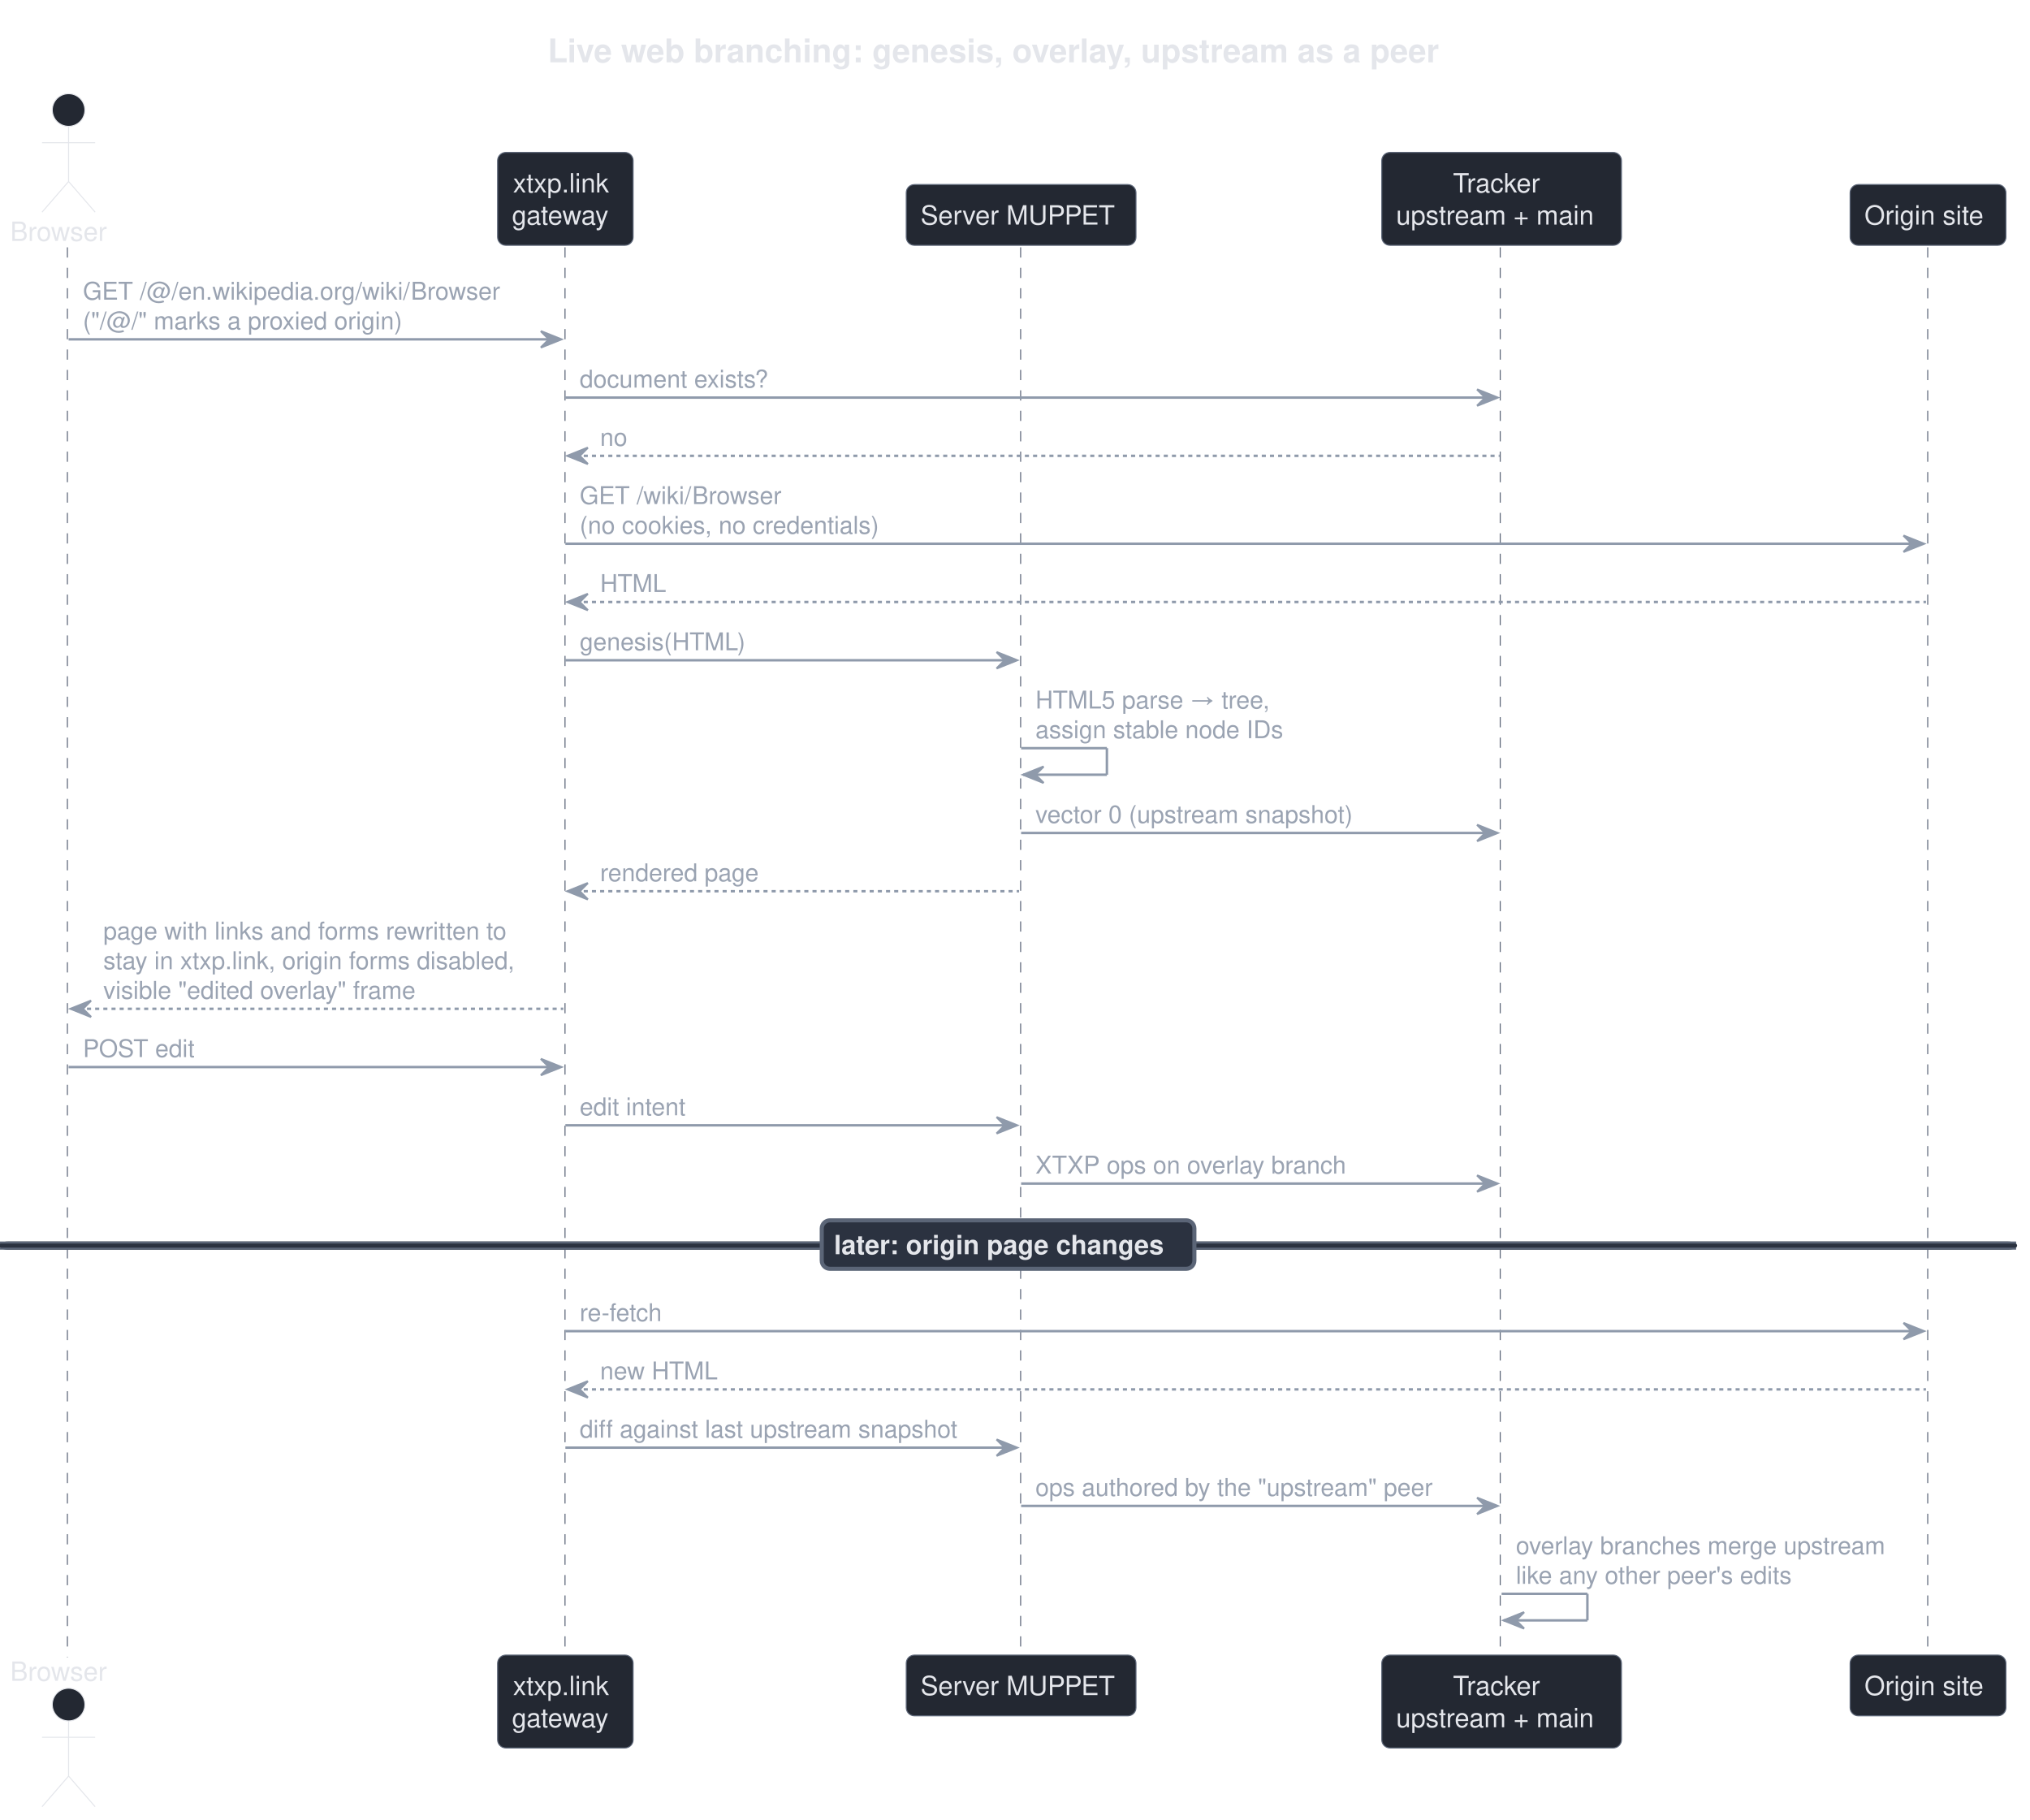
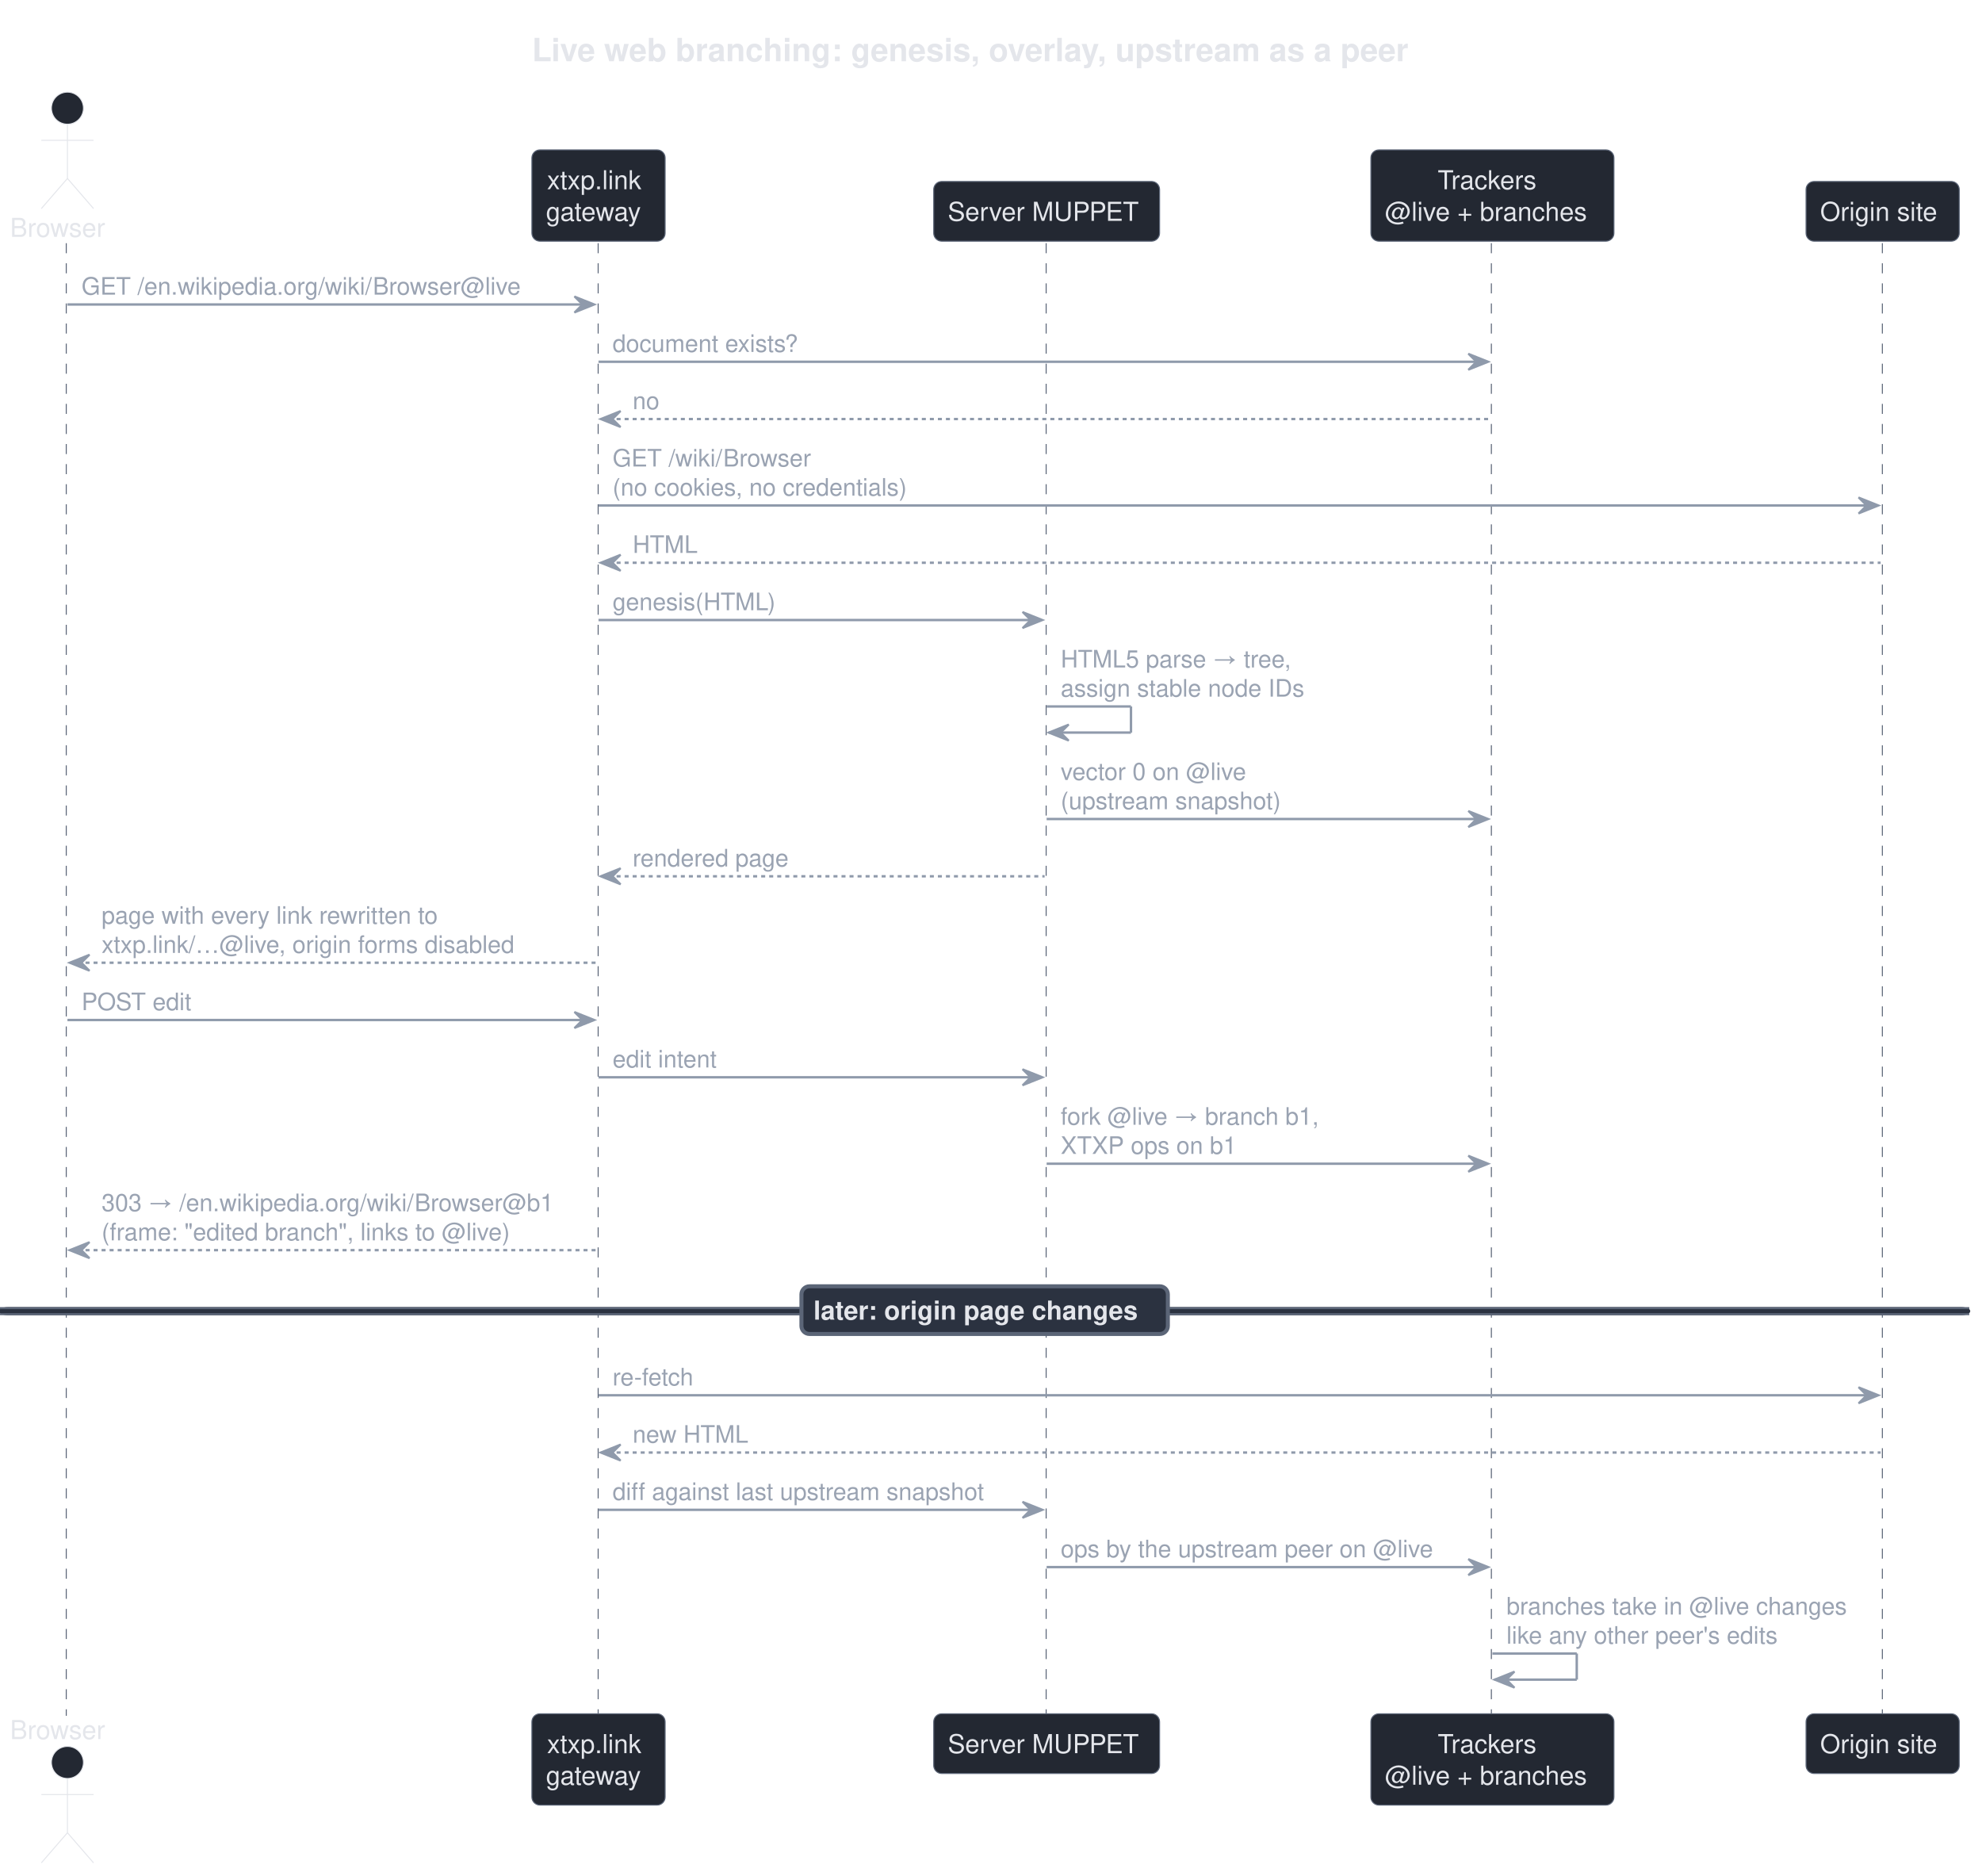
- <svg xmlns="http://www.w3.org/2000/svg" contentStyleType="text/css" data-diagram-type="SEQUENCE" height="891px" preserveAspectRatio="none" style="width:994px;height:891px;" version="1.1" viewBox="0 0 994 891" width="994px" zoomAndPan="magnify">
+ <svg xmlns="http://www.w3.org/2000/svg" contentStyleType="text/css" data-diagram-type="SEQUENCE" height="934px" preserveAspectRatio="none" style="width:987px;height:934px;" version="1.1" viewBox="0 0 987 934" width="987px" zoomAndPan="magnify">
  <defs />
  <g>
-     <text fill="#E4E6EB" font-family="Helvetica" font-size="16" font-weight="bold" lengthAdjust="spacing" textLength="449.812" x="268.196" y="30.5">Live web branching: genesis, overlay, upstream as a peer</text>
+     <text fill="#E4E6EB" font-family="Helvetica" font-size="16" font-weight="bold" lengthAdjust="spacing" textLength="449.812" x="264.926" y="30.5">Live web branching: genesis, overlay, upstream as a peer</text>
    <g>
-       <rect fill="#000000" fill-opacity="0" height="690.198" width="8" x="29.584" y="121.089" />
-       <line style="stroke:#5B6577;stroke-width:0.5;stroke-dasharray:5,5;" x1="33" x2="33" y1="121.089" y2="811.287" />
+       <rect fill="#000000" fill-opacity="0" height="733.237" width="8" x="29.584" y="121.089" />
+       <line style="stroke:#5B6577;stroke-width:0.5;stroke-dasharray:5,5;" x1="33" x2="33" y1="121.089" y2="854.326" />
    </g>
    <g>
-       <rect fill="#000000" fill-opacity="0" height="690.198" width="8" x="272.836" y="121.089" />
-       <line style="stroke:#5B6577;stroke-width:0.5;stroke-dasharray:5,5;" x1="276.662" x2="276.662" y1="121.089" y2="811.287" />
+       <rect fill="#000000" fill-opacity="0" height="733.237" width="8" x="294.047" y="121.089" />
+       <line style="stroke:#5B6577;stroke-width:0.5;stroke-dasharray:5,5;" x1="297.873" x2="297.873" y1="121.089" y2="854.326" />
    </g>
    <g>
-       <rect fill="#000000" fill-opacity="0" height="690.198" width="8" x="495.996" y="121.089" />
-       <line style="stroke:#5B6577;stroke-width:0.5;stroke-dasharray:5,5;" x1="499.758" x2="499.758" y1="121.089" y2="811.287" />
+       <rect fill="#000000" fill-opacity="0" height="733.237" width="8" x="517.207" y="121.089" />
+       <line style="stroke:#5B6577;stroke-width:0.5;stroke-dasharray:5,5;" x1="520.968" x2="520.968" y1="121.089" y2="854.326" />
    </g>
    <g>
-       <rect fill="#000000" fill-opacity="0" height="690.198" width="8" x="731.274" y="121.089" />
-       <line style="stroke:#5B6577;stroke-width:0.5;stroke-dasharray:5,5;" x1="734.597" x2="734.597" y1="121.089" y2="811.287" />
+       <rect fill="#000000" fill-opacity="0" height="733.237" width="8" x="739.196" y="121.089" />
+       <line style="stroke:#5B6577;stroke-width:0.5;stroke-dasharray:5,5;" x1="742.675" x2="742.675" y1="121.089" y2="854.326" />
    </g>
    <g>
-       <rect fill="#000000" fill-opacity="0" height="690.198" width="8" x="940.063" y="121.089" />
-       <line style="stroke:#5B6577;stroke-width:0.5;stroke-dasharray:5,5;" x1="943.921" x2="943.921" y1="121.089" y2="811.287" />
+       <rect fill="#000000" fill-opacity="0" height="733.237" width="8" x="933.524" y="121.089" />
+       <line style="stroke:#5B6577;stroke-width:0.5;stroke-dasharray:5,5;" x1="937.382" x2="937.382" y1="121.089" y2="854.326" />
    </g>
    <g class="participant participant-head" data-participant="b">
      <text fill="#E4E6EB" font-family="Helvetica" font-size="13" lengthAdjust="spacing" textLength="51.169" x="5" y="117.953">Browser</text>
      <ellipse cx="33.584" cy="53.859" fill="#232832" rx="8" ry="8" style="stroke:#E4E6EB;stroke-width:0.5;" />
      <path d="M33.584,61.859 L33.584,88.859 M20.584,69.859 L46.584,69.859 M33.584,88.859 L20.584,103.859 M33.584,88.859 L46.584,103.859" fill="none" style="stroke:#E4E6EB;stroke-width:0.5;" />
    </g>
    <g class="participant participant-tail" data-participant="b">
-       <text fill="#E4E6EB" font-family="Helvetica" font-size="13" lengthAdjust="spacing" textLength="51.169" x="5" y="822.881">Browser</text>
-       <ellipse cx="33.584" cy="834.517" fill="#232832" rx="8" ry="8" style="stroke:#E4E6EB;stroke-width:0.5;" />
-       <path d="M33.584,842.517 L33.584,869.517 M20.584,850.517 L46.584,850.517 M33.584,869.517 L20.584,884.517 M33.584,869.517 L46.584,884.517" fill="none" style="stroke:#E4E6EB;stroke-width:0.5;" />
+       <text fill="#E4E6EB" font-family="Helvetica" font-size="13" lengthAdjust="spacing" textLength="51.169" x="5" y="865.92">Browser</text>
+       <ellipse cx="33.584" cy="877.556" fill="#232832" rx="8" ry="8" style="stroke:#E4E6EB;stroke-width:0.5;" />
+       <path d="M33.584,885.556 L33.584,912.556 M20.584,893.556 L46.584,893.556 M33.584,912.556 L20.584,927.556 M33.584,912.556 L46.584,927.556" fill="none" style="stroke:#E4E6EB;stroke-width:0.5;" />
    </g>
    <g class="participant participant-head" data-participant="gw">
-       <rect fill="#232832" height="45.459" rx="4" ry="4" style="stroke:#5B6577;stroke-width:0.5;" width="66.349" x="243.662" y="74.63" />
-       <text fill="#E4E6EB" font-family="Helvetica" font-size="13" lengthAdjust="spacing" textLength="51.264" x="251.204" y="94.224">xtxp.link</text>
-       <text fill="#E4E6EB" font-family="Helvetica" font-size="13" lengthAdjust="spacing" textLength="52.349" x="250.662" y="109.953">gateway</text>
+       <rect fill="#232832" height="45.459" rx="4" ry="4" style="stroke:#5B6577;stroke-width:0.5;" width="66.349" x="264.873" y="74.63" />
+       <text fill="#E4E6EB" font-family="Helvetica" font-size="13" lengthAdjust="spacing" textLength="51.264" x="272.415" y="94.224">xtxp.link</text>
+       <text fill="#E4E6EB" font-family="Helvetica" font-size="13" lengthAdjust="spacing" textLength="52.349" x="271.873" y="109.953">gateway</text>
    </g>
    <g class="participant participant-tail" data-participant="gw">
-       <rect fill="#232832" height="45.459" rx="4" ry="4" style="stroke:#5B6577;stroke-width:0.5;" width="66.349" x="243.662" y="810.287" />
-       <text fill="#E4E6EB" font-family="Helvetica" font-size="13" lengthAdjust="spacing" textLength="51.264" x="251.204" y="829.881">xtxp.link</text>
-       <text fill="#E4E6EB" font-family="Helvetica" font-size="13" lengthAdjust="spacing" textLength="52.349" x="250.662" y="845.61">gateway</text>
+       <rect fill="#232832" height="45.459" rx="4" ry="4" style="stroke:#5B6577;stroke-width:0.5;" width="66.349" x="264.873" y="853.326" />
+       <text fill="#E4E6EB" font-family="Helvetica" font-size="13" lengthAdjust="spacing" textLength="51.264" x="272.415" y="872.92">xtxp.link</text>
+       <text fill="#E4E6EB" font-family="Helvetica" font-size="13" lengthAdjust="spacing" textLength="52.349" x="271.873" y="888.649">gateway</text>
    </g>
    <g class="participant participant-head" data-participant="sm">
-       <rect fill="#232832" height="29.73" rx="4" ry="4" style="stroke:#5B6577;stroke-width:0.5;" width="112.478" x="443.758" y="90.359" />
-       <text fill="#E4E6EB" font-family="Helvetica" font-size="13" lengthAdjust="spacing" textLength="98.478" x="450.758" y="109.953">Server MUPPET</text>
+       <rect fill="#232832" height="29.73" rx="4" ry="4" style="stroke:#5B6577;stroke-width:0.5;" width="112.478" x="464.969" y="90.359" />
+       <text fill="#E4E6EB" font-family="Helvetica" font-size="13" lengthAdjust="spacing" textLength="98.478" x="471.969" y="109.953">Server MUPPET</text>
    </g>
    <g class="participant participant-tail" data-participant="sm">
-       <rect fill="#232832" height="29.73" rx="4" ry="4" style="stroke:#5B6577;stroke-width:0.5;" width="112.478" x="443.758" y="810.287" />
-       <text fill="#E4E6EB" font-family="Helvetica" font-size="13" lengthAdjust="spacing" textLength="98.478" x="450.758" y="829.881">Server MUPPET</text>
+       <rect fill="#232832" height="29.73" rx="4" ry="4" style="stroke:#5B6577;stroke-width:0.5;" width="112.478" x="464.969" y="853.326" />
+       <text fill="#E4E6EB" font-family="Helvetica" font-size="13" lengthAdjust="spacing" textLength="98.478" x="471.969" y="872.92">Server MUPPET</text>
    </g>
    <g class="participant participant-head" data-participant="t">
-       <rect fill="#232832" height="45.459" rx="4" ry="4" style="stroke:#5B6577;stroke-width:0.5;" width="117.353" x="676.597" y="74.63" />
-       <text fill="#E4E6EB" font-family="Helvetica" font-size="13" lengthAdjust="spacing" textLength="47.62" x="711.464" y="94.224">Tracker</text>
-       <text fill="#E4E6EB" font-family="Helvetica" font-size="13" lengthAdjust="spacing" textLength="103.353" x="683.597" y="109.953">upstream + main</text>
+       <rect fill="#232832" height="45.459" rx="4" ry="4" style="stroke:#5B6577;stroke-width:0.5;" width="121.04" x="682.675" y="74.63" />
+       <text fill="#E4E6EB" font-family="Helvetica" font-size="13" lengthAdjust="spacing" textLength="54.482" x="715.955" y="94.224">Trackers</text>
+       <text fill="#E4E6EB" font-family="Helvetica" font-size="13" lengthAdjust="spacing" textLength="107.04" x="689.675" y="109.953">@live + branches</text>
    </g>
    <g class="participant participant-tail" data-participant="t">
-       <rect fill="#232832" height="45.459" rx="4" ry="4" style="stroke:#5B6577;stroke-width:0.5;" width="117.353" x="676.597" y="810.287" />
-       <text fill="#E4E6EB" font-family="Helvetica" font-size="13" lengthAdjust="spacing" textLength="47.62" x="711.464" y="829.881">Tracker</text>
-       <text fill="#E4E6EB" font-family="Helvetica" font-size="13" lengthAdjust="spacing" textLength="103.353" x="683.597" y="845.61">upstream + main</text>
+       <rect fill="#232832" height="45.459" rx="4" ry="4" style="stroke:#5B6577;stroke-width:0.5;" width="121.04" x="682.675" y="853.326" />
+       <text fill="#E4E6EB" font-family="Helvetica" font-size="13" lengthAdjust="spacing" textLength="54.482" x="715.955" y="872.92">Trackers</text>
+       <text fill="#E4E6EB" font-family="Helvetica" font-size="13" lengthAdjust="spacing" textLength="107.04" x="689.675" y="888.649">@live + branches</text>
    </g>
    <g class="participant participant-head" data-participant="o">
-       <rect fill="#232832" height="29.73" rx="4" ry="4" style="stroke:#5B6577;stroke-width:0.5;" width="76.283" x="905.921" y="90.359" />
-       <text fill="#E4E6EB" font-family="Helvetica" font-size="13" lengthAdjust="spacing" textLength="62.283" x="912.921" y="109.953">Origin site</text>
+       <rect fill="#232832" height="29.73" rx="4" ry="4" style="stroke:#5B6577;stroke-width:0.5;" width="76.283" x="899.382" y="90.359" />
+       <text fill="#E4E6EB" font-family="Helvetica" font-size="13" lengthAdjust="spacing" textLength="62.283" x="906.382" y="109.953">Origin site</text>
    </g>
    <g class="participant participant-tail" data-participant="o">
-       <rect fill="#232832" height="29.73" rx="4" ry="4" style="stroke:#5B6577;stroke-width:0.5;" width="76.283" x="905.921" y="810.287" />
-       <text fill="#E4E6EB" font-family="Helvetica" font-size="13" lengthAdjust="spacing" textLength="62.283" x="912.921" y="829.881">Origin site</text>
+       <rect fill="#232832" height="29.73" rx="4" ry="4" style="stroke:#5B6577;stroke-width:0.5;" width="76.283" x="899.382" y="853.326" />
+       <text fill="#E4E6EB" font-family="Helvetica" font-size="13" lengthAdjust="spacing" textLength="62.283" x="906.382" y="872.92">Origin site</text>
    </g>
    <g class="message" data-participant-1="b" data-participant-2="gw">
-       <polygon fill="#8F9AAB" points="264.836,162.128,274.836,166.128,264.836,170.128,268.836,166.128" style="stroke:#8F9AAB;stroke-width:1;" />
-       <line style="stroke:#8F9AAB;stroke-width:1.2;" x1="33.584" x2="270.836" y1="166.128" y2="166.128" />
-       <text fill="#9AA3B2" font-family="Helvetica" font-size="12" lengthAdjust="spacing" textLength="219.252" x="40.584" y="146.714">GET /@/en.wikipedia.org/wiki/Browser</text>
-       <text fill="#9AA3B2" font-family="Helvetica" font-size="12" lengthAdjust="spacing" textLength="169.934" x="40.584" y="161.233">("/@/" marks a proxied origin)</text>
+       <polygon fill="#8F9AAB" points="286.047,147.608,296.047,151.608,286.047,155.608,290.047,151.608" style="stroke:#8F9AAB;stroke-width:1;" />
+       <line style="stroke:#8F9AAB;stroke-width:1.2;" x1="33.584" x2="292.047" y1="151.608" y2="151.608" />
+       <text fill="#9AA3B2" font-family="Helvetica" font-size="12" lengthAdjust="spacing" textLength="234.481" x="40.584" y="146.714">GET /en.wikipedia.org/wiki/Browser@live</text>
    </g>
    <g class="message" data-participant-1="gw" data-participant-2="t">
-       <polygon fill="#8F9AAB" points="723.274,190.648,733.274,194.648,723.274,198.648,727.274,194.648" style="stroke:#8F9AAB;stroke-width:1;" />
-       <line style="stroke:#8F9AAB;stroke-width:1.2;" x1="276.836" x2="729.274" y1="194.648" y2="194.648" />
-       <text fill="#9AA3B2" font-family="Helvetica" font-size="12" lengthAdjust="spacing" textLength="99.574" x="283.836" y="189.753">document exists?</text>
+       <polygon fill="#8F9AAB" points="731.196,176.128,741.196,180.128,731.196,184.128,735.196,180.128" style="stroke:#8F9AAB;stroke-width:1;" />
+       <line style="stroke:#8F9AAB;stroke-width:1.2;" x1="298.047" x2="737.196" y1="180.128" y2="180.128" />
+       <text fill="#9AA3B2" font-family="Helvetica" font-size="12" lengthAdjust="spacing" textLength="99.574" x="305.047" y="175.233">document exists?</text>
    </g>
    <g class="message" data-participant-1="t" data-participant-2="gw">
-       <polygon fill="#8F9AAB" points="287.836,219.167,277.836,223.167,287.836,227.167,283.836,223.167" style="stroke:#8F9AAB;stroke-width:1;" />
-       <line style="stroke:#8F9AAB;stroke-width:1.2;stroke-dasharray:2,2;" x1="281.836" x2="734.274" y1="223.167" y2="223.167" />
-       <text fill="#9AA3B2" font-family="Helvetica" font-size="12" lengthAdjust="spacing" textLength="14.285" x="293.836" y="218.273">no</text>
+       <polygon fill="#8F9AAB" points="309.047,204.648,299.047,208.648,309.047,212.648,305.047,208.648" style="stroke:#8F9AAB;stroke-width:1;" />
+       <line style="stroke:#8F9AAB;stroke-width:1.2;stroke-dasharray:2,2;" x1="303.047" x2="742.196" y1="208.648" y2="208.648" />
+       <text fill="#9AA3B2" font-family="Helvetica" font-size="12" lengthAdjust="spacing" textLength="14.285" x="315.047" y="203.753">no</text>
    </g>
    <g class="message" data-participant-1="gw" data-participant-2="o">
-       <polygon fill="#8F9AAB" points="932.063,262.206,942.063,266.206,932.063,270.206,936.063,266.206" style="stroke:#8F9AAB;stroke-width:1;" />
-       <line style="stroke:#8F9AAB;stroke-width:1.2;" x1="276.836" x2="938.063" y1="266.206" y2="266.206" />
-       <text fill="#9AA3B2" font-family="Helvetica" font-size="12" lengthAdjust="spacing" textLength="105.387" x="283.836" y="246.792">GET /wiki/Browser</text>
-       <text fill="#9AA3B2" font-family="Helvetica" font-size="12" lengthAdjust="spacing" textLength="157.588" x="283.836" y="261.312">(no cookies, no credentials)</text>
+       <polygon fill="#8F9AAB" points="925.524,247.686,935.524,251.686,925.524,255.686,929.524,251.686" style="stroke:#8F9AAB;stroke-width:1;" />
+       <line style="stroke:#8F9AAB;stroke-width:1.2;" x1="298.047" x2="931.524" y1="251.686" y2="251.686" />
+       <text fill="#9AA3B2" font-family="Helvetica" font-size="12" lengthAdjust="spacing" textLength="105.387" x="305.047" y="232.273">GET /wiki/Browser</text>
+       <text fill="#9AA3B2" font-family="Helvetica" font-size="12" lengthAdjust="spacing" textLength="157.588" x="305.047" y="246.792">(no cookies, no credentials)</text>
    </g>
    <g class="message" data-participant-1="o" data-participant-2="gw">
-       <polygon fill="#8F9AAB" points="287.836,290.726,277.836,294.726,287.836,298.726,283.836,294.726" style="stroke:#8F9AAB;stroke-width:1;" />
-       <line style="stroke:#8F9AAB;stroke-width:1.2;stroke-dasharray:2,2;" x1="281.836" x2="943.063" y1="294.726" y2="294.726" />
-       <text fill="#9AA3B2" font-family="Helvetica" font-size="12" lengthAdjust="spacing" textLength="34.289" x="293.836" y="289.831">HTML</text>
+       <polygon fill="#8F9AAB" points="309.047,276.206,299.047,280.206,309.047,284.206,305.047,280.206" style="stroke:#8F9AAB;stroke-width:1;" />
+       <line style="stroke:#8F9AAB;stroke-width:1.2;stroke-dasharray:2,2;" x1="303.047" x2="936.524" y1="280.206" y2="280.206" />
+       <text fill="#9AA3B2" font-family="Helvetica" font-size="12" lengthAdjust="spacing" textLength="34.289" x="315.047" y="275.312">HTML</text>
    </g>
    <g class="message" data-participant-1="gw" data-participant-2="sm">
-       <polygon fill="#8F9AAB" points="487.996,319.245,497.996,323.245,487.996,327.245,491.996,323.245" style="stroke:#8F9AAB;stroke-width:1;" />
-       <line style="stroke:#8F9AAB;stroke-width:1.2;" x1="276.836" x2="493.996" y1="323.245" y2="323.245" />
-       <text fill="#9AA3B2" font-family="Helvetica" font-size="12" lengthAdjust="spacing" textLength="87.059" x="283.836" y="318.351">genesis(HTML)</text>
+       <polygon fill="#8F9AAB" points="509.207,304.726,519.207,308.726,509.207,312.726,513.207,308.726" style="stroke:#8F9AAB;stroke-width:1;" />
+       <line style="stroke:#8F9AAB;stroke-width:1.2;" x1="298.047" x2="515.207" y1="308.726" y2="308.726" />
+       <text fill="#9AA3B2" font-family="Helvetica" font-size="12" lengthAdjust="spacing" textLength="87.059" x="305.047" y="303.831">genesis(HTML)</text>
    </g>
    <g class="message" data-participant-1="sm" data-participant-2="sm">
-       <line style="stroke:#8F9AAB;stroke-width:1.2;" x1="499.996" x2="541.996" y1="366.284" y2="366.284" />
-       <line style="stroke:#8F9AAB;stroke-width:1.2;" x1="541.996" x2="541.996" y1="366.284" y2="379.284" />
-       <line style="stroke:#8F9AAB;stroke-width:1.2;" x1="500.996" x2="541.996" y1="379.284" y2="379.284" />
-       <polygon fill="#8F9AAB" points="510.996,375.284,500.996,379.284,510.996,383.284,506.996,379.284" style="stroke:#8F9AAB;stroke-width:1;" />
-       <text fill="#9AA3B2" font-family="Helvetica" font-size="12" lengthAdjust="spacing" textLength="120.984" x="506.996" y="346.87">HTML5 parse → tree,</text>
-       <text fill="#9AA3B2" font-family="Helvetica" font-size="12" lengthAdjust="spacing" textLength="127.981" x="506.996" y="361.39">assign stable node IDs</text>
+       <line style="stroke:#8F9AAB;stroke-width:1.2;" x1="521.207" x2="563.207" y1="351.765" y2="351.765" />
+       <line style="stroke:#8F9AAB;stroke-width:1.2;" x1="563.207" x2="563.207" y1="351.765" y2="364.765" />
+       <line style="stroke:#8F9AAB;stroke-width:1.2;" x1="522.207" x2="563.207" y1="364.765" y2="364.765" />
+       <polygon fill="#8F9AAB" points="532.207,360.765,522.207,364.765,532.207,368.765,528.207,364.765" style="stroke:#8F9AAB;stroke-width:1;" />
+       <text fill="#9AA3B2" font-family="Helvetica" font-size="12" lengthAdjust="spacing" textLength="120.984" x="528.207" y="332.351">HTML5 parse → tree,</text>
+       <text fill="#9AA3B2" font-family="Helvetica" font-size="12" lengthAdjust="spacing" textLength="127.981" x="528.207" y="346.87">assign stable node IDs</text>
    </g>
    <g class="message" data-participant-1="sm" data-participant-2="t">
-       <polygon fill="#8F9AAB" points="723.274,403.804,733.274,407.804,723.274,411.804,727.274,407.804" style="stroke:#8F9AAB;stroke-width:1;" />
-       <line style="stroke:#8F9AAB;stroke-width:1.2;" x1="499.996" x2="729.274" y1="407.804" y2="407.804" />
-       <text fill="#9AA3B2" font-family="Helvetica" font-size="12" lengthAdjust="spacing" textLength="168.211" x="506.996" y="402.909">vector 0 (upstream snapshot)</text>
+       <polygon fill="#8F9AAB" points="731.196,403.804,741.196,407.804,731.196,411.804,735.196,407.804" style="stroke:#8F9AAB;stroke-width:1;" />
+       <line style="stroke:#8F9AAB;stroke-width:1.2;" x1="521.207" x2="737.196" y1="407.804" y2="407.804" />
+       <text fill="#9AA3B2" font-family="Helvetica" font-size="12" lengthAdjust="spacing" textLength="99.357" x="528.207" y="388.39">vector 0 on @live</text>
+       <text fill="#9AA3B2" font-family="Helvetica" font-size="12" lengthAdjust="spacing" textLength="117.656" x="528.207" y="402.909">(upstream snapshot)</text>
    </g>
    <g class="message" data-participant-1="sm" data-participant-2="gw">
-       <polygon fill="#8F9AAB" points="287.836,432.323,277.836,436.323,287.836,440.323,283.836,436.323" style="stroke:#8F9AAB;stroke-width:1;" />
-       <line style="stroke:#8F9AAB;stroke-width:1.2;stroke-dasharray:2,2;" x1="281.836" x2="498.996" y1="436.323" y2="436.323" />
-       <text fill="#9AA3B2" font-family="Helvetica" font-size="12" lengthAdjust="spacing" textLength="83.625" x="293.836" y="431.429">rendered page</text>
+       <polygon fill="#8F9AAB" points="309.047,432.323,299.047,436.323,309.047,440.323,305.047,436.323" style="stroke:#8F9AAB;stroke-width:1;" />
+       <line style="stroke:#8F9AAB;stroke-width:1.2;stroke-dasharray:2,2;" x1="303.047" x2="520.207" y1="436.323" y2="436.323" />
+       <text fill="#9AA3B2" font-family="Helvetica" font-size="12" lengthAdjust="spacing" textLength="83.625" x="315.047" y="431.429">rendered page</text>
    </g>
    <g class="message" data-participant-1="gw" data-participant-2="b">
-       <polygon fill="#8F9AAB" points="44.584,489.882,34.584,493.882,44.584,497.882,40.584,493.882" style="stroke:#8F9AAB;stroke-width:1;" />
-       <line style="stroke:#8F9AAB;stroke-width:1.2;stroke-dasharray:2,2;" x1="38.584" x2="275.836" y1="493.882" y2="493.882" />
-       <text fill="#9AA3B2" font-family="Helvetica" font-size="12" lengthAdjust="spacing" textLength="214.254" x="50.584" y="459.948">page with links and forms rewritten to</text>
-       <text fill="#9AA3B2" font-family="Helvetica" font-size="12" lengthAdjust="spacing" textLength="217.746" x="50.584" y="474.468">stay in xtxp.link, origin forms disabled,</text>
-       <text fill="#9AA3B2" font-family="Helvetica" font-size="12" lengthAdjust="spacing" textLength="168.012" x="50.584" y="488.987">visible "edited overlay" frame</text>
+       <polygon fill="#8F9AAB" points="44.584,475.362,34.584,479.362,44.584,483.362,40.584,479.362" style="stroke:#8F9AAB;stroke-width:1;" />
+       <line style="stroke:#8F9AAB;stroke-width:1.2;stroke-dasharray:2,2;" x1="38.584" x2="297.047" y1="479.362" y2="479.362" />
+       <text fill="#9AA3B2" font-family="Helvetica" font-size="12" lengthAdjust="spacing" textLength="182.367" x="50.584" y="459.948">page with every link rewritten to</text>
+       <text fill="#9AA3B2" font-family="Helvetica" font-size="12" lengthAdjust="spacing" textLength="219.639" x="50.584" y="474.468">xtxp.link/…@live, origin forms disabled</text>
    </g>
    <g class="message" data-participant-1="b" data-participant-2="gw">
-       <polygon fill="#8F9AAB" points="264.836,518.401,274.836,522.401,264.836,526.401,268.836,522.401" style="stroke:#8F9AAB;stroke-width:1;" />
-       <line style="stroke:#8F9AAB;stroke-width:1.2;" x1="33.584" x2="270.836" y1="522.401" y2="522.401" />
-       <text fill="#9AA3B2" font-family="Helvetica" font-size="12" lengthAdjust="spacing" textLength="56.836" x="40.584" y="517.507">POST edit</text>
+       <polygon fill="#8F9AAB" points="286.047,503.882,296.047,507.882,286.047,511.882,290.047,507.882" style="stroke:#8F9AAB;stroke-width:1;" />
+       <line style="stroke:#8F9AAB;stroke-width:1.2;" x1="33.584" x2="292.047" y1="507.882" y2="507.882" />
+       <text fill="#9AA3B2" font-family="Helvetica" font-size="12" lengthAdjust="spacing" textLength="56.836" x="40.584" y="502.987">POST edit</text>
    </g>
    <g class="message" data-participant-1="gw" data-participant-2="sm">
-       <polygon fill="#8F9AAB" points="487.996,546.921,497.996,550.921,487.996,554.921,491.996,550.921" style="stroke:#8F9AAB;stroke-width:1;" />
-       <line style="stroke:#8F9AAB;stroke-width:1.2;" x1="276.836" x2="493.996" y1="550.921" y2="550.921" />
-       <text fill="#9AA3B2" font-family="Helvetica" font-size="12" lengthAdjust="spacing" textLength="56.484" x="283.836" y="546.026">edit intent</text>
+       <polygon fill="#8F9AAB" points="509.207,532.401,519.207,536.401,509.207,540.401,513.207,536.401" style="stroke:#8F9AAB;stroke-width:1;" />
+       <line style="stroke:#8F9AAB;stroke-width:1.2;" x1="298.047" x2="515.207" y1="536.401" y2="536.401" />
+       <text fill="#9AA3B2" font-family="Helvetica" font-size="12" lengthAdjust="spacing" textLength="56.484" x="305.047" y="531.507">edit intent</text>
    </g>
    <g class="message" data-participant-1="sm" data-participant-2="t">
-       <polygon fill="#8F9AAB" points="723.274,575.44,733.274,579.44,723.274,583.44,727.274,579.44" style="stroke:#8F9AAB;stroke-width:1;" />
-       <line style="stroke:#8F9AAB;stroke-width:1.2;" x1="499.996" x2="729.274" y1="579.44" y2="579.44" />
-       <text fill="#9AA3B2" font-family="Helvetica" font-size="12" lengthAdjust="spacing" textLength="161.93" x="506.996" y="574.546">XTXP ops on overlay branch</text>
+       <polygon fill="#8F9AAB" points="731.196,575.44,741.196,579.44,731.196,583.44,735.196,579.44" style="stroke:#8F9AAB;stroke-width:1;" />
+       <line style="stroke:#8F9AAB;stroke-width:1.2;" x1="521.207" x2="737.196" y1="579.44" y2="579.44" />
+       <text fill="#9AA3B2" font-family="Helvetica" font-size="12" lengthAdjust="spacing" textLength="134.162" x="528.207" y="560.026">fork @live → branch b1,</text>
+       <text fill="#9AA3B2" font-family="Helvetica" font-size="12" lengthAdjust="spacing" textLength="89.297" x="528.207" y="574.546">XTXP ops on b1</text>
    </g>
-     <rect fill="#2B3240" height="3" rx="4" ry="4" style="stroke:#2B3240;stroke-width:1;" width="987.204" x="0" y="608.305" />
-     <line style="stroke:#5B6577;stroke-width:1;" x1="0" x2="987.204" y1="608.305" y2="608.305" />
-     <line style="stroke:#5B6577;stroke-width:1;" x1="0" x2="987.204" y1="611.305" y2="611.305" />
-     <rect fill="#2B3240" height="23.73" rx="4" ry="4" style="stroke:#5B6577;stroke-width:2;" width="182.467" x="402.369" y="597.44" />
-     <text fill="#E4E6EB" font-family="Helvetica" font-size="13" font-weight="bold" lengthAdjust="spacing" textLength="165.388" x="408.369" y="614.034">later: origin page changes</text>
+     <g class="message" data-participant-1="gw" data-participant-2="b">
+       <polygon fill="#8F9AAB" points="44.584,618.48,34.584,622.48,44.584,626.48,40.584,622.48" style="stroke:#8F9AAB;stroke-width:1;" />
+       <line style="stroke:#8F9AAB;stroke-width:1.2;stroke-dasharray:2,2;" x1="38.584" x2="297.047" y1="622.48" y2="622.48" />
+       <text fill="#9AA3B2" font-family="Helvetica" font-size="12" lengthAdjust="spacing" textLength="240.463" x="50.584" y="603.065">303 → /en.wikipedia.org/wiki/Browser@b1</text>
+       <text fill="#9AA3B2" font-family="Helvetica" font-size="12" lengthAdjust="spacing" textLength="220.178" x="50.584" y="617.585">(frame: "edited branch", links to @live)</text>
+     </g>
+     <rect fill="#2B3240" height="3" rx="4" ry="4" style="stroke:#2B3240;stroke-width:1;" width="980.665" x="0" y="651.344" />
+     <line style="stroke:#5B6577;stroke-width:1;" x1="0" x2="980.665" y1="651.344" y2="651.344" />
+     <line style="stroke:#5B6577;stroke-width:1;" x1="0" x2="980.665" y1="654.344" y2="654.344" />
+     <rect fill="#2B3240" height="23.73" rx="4" ry="4" style="stroke:#5B6577;stroke-width:2;" width="182.467" x="399.099" y="640.48" />
+     <text fill="#E4E6EB" font-family="Helvetica" font-size="13" font-weight="bold" lengthAdjust="spacing" textLength="165.388" x="405.099" y="657.073">later: origin page changes</text>
    <g class="message" data-participant-1="gw" data-participant-2="o">
-       <polygon fill="#8F9AAB" points="932.063,647.689,942.063,651.689,932.063,655.689,936.063,651.689" style="stroke:#8F9AAB;stroke-width:1;" />
-       <line style="stroke:#8F9AAB;stroke-width:1.2;" x1="276.836" x2="938.063" y1="651.689" y2="651.689" />
-       <text fill="#9AA3B2" font-family="Helvetica" font-size="12" lengthAdjust="spacing" textLength="46.348" x="283.836" y="646.795">re-fetch</text>
+       <polygon fill="#8F9AAB" points="925.524,690.729,935.524,694.729,925.524,698.729,929.524,694.729" style="stroke:#8F9AAB;stroke-width:1;" />
+       <line style="stroke:#8F9AAB;stroke-width:1.2;" x1="298.047" x2="931.524" y1="694.729" y2="694.729" />
+       <text fill="#9AA3B2" font-family="Helvetica" font-size="12" lengthAdjust="spacing" textLength="46.348" x="305.047" y="689.834">re-fetch</text>
    </g>
    <g class="message" data-participant-1="o" data-participant-2="gw">
-       <polygon fill="#8F9AAB" points="287.836,676.209,277.836,680.209,287.836,684.209,283.836,680.209" style="stroke:#8F9AAB;stroke-width:1;" />
-       <line style="stroke:#8F9AAB;stroke-width:1.2;stroke-dasharray:2,2;" x1="281.836" x2="943.063" y1="680.209" y2="680.209" />
-       <text fill="#9AA3B2" font-family="Helvetica" font-size="12" lengthAdjust="spacing" textLength="61.57" x="293.836" y="675.314">new HTML</text>
+       <polygon fill="#8F9AAB" points="309.047,719.248,299.047,723.248,309.047,727.248,305.047,723.248" style="stroke:#8F9AAB;stroke-width:1;" />
+       <line style="stroke:#8F9AAB;stroke-width:1.2;stroke-dasharray:2,2;" x1="303.047" x2="936.524" y1="723.248" y2="723.248" />
+       <text fill="#9AA3B2" font-family="Helvetica" font-size="12" lengthAdjust="spacing" textLength="61.57" x="315.047" y="718.354">new HTML</text>
    </g>
    <g class="message" data-participant-1="gw" data-participant-2="sm">
-       <polygon fill="#8F9AAB" points="487.996,704.729,497.996,708.729,487.996,712.729,491.996,708.729" style="stroke:#8F9AAB;stroke-width:1;" />
-       <line style="stroke:#8F9AAB;stroke-width:1.2;" x1="276.836" x2="493.996" y1="708.729" y2="708.729" />
-       <text fill="#9AA3B2" font-family="Helvetica" font-size="12" lengthAdjust="spacing" textLength="199.16" x="283.836" y="703.834">diff against last upstream snapshot</text>
+       <polygon fill="#8F9AAB" points="509.207,747.768,519.207,751.768,509.207,755.768,513.207,751.768" style="stroke:#8F9AAB;stroke-width:1;" />
+       <line style="stroke:#8F9AAB;stroke-width:1.2;" x1="298.047" x2="515.207" y1="751.768" y2="751.768" />
+       <text fill="#9AA3B2" font-family="Helvetica" font-size="12" lengthAdjust="spacing" textLength="199.16" x="305.047" y="746.873">diff against last upstream snapshot</text>
    </g>
    <g class="message" data-participant-1="sm" data-participant-2="t">
-       <polygon fill="#8F9AAB" points="723.274,733.248,733.274,737.248,723.274,741.248,727.274,737.248" style="stroke:#8F9AAB;stroke-width:1;" />
-       <line style="stroke:#8F9AAB;stroke-width:1.2;" x1="499.996" x2="729.274" y1="737.248" y2="737.248" />
-       <text fill="#9AA3B2" font-family="Helvetica" font-size="12" lengthAdjust="spacing" textLength="211.277" x="506.996" y="732.354">ops authored by the "upstream" peer</text>
+       <polygon fill="#8F9AAB" points="731.196,776.287,741.196,780.287,731.196,784.287,735.196,780.287" style="stroke:#8F9AAB;stroke-width:1;" />
+       <line style="stroke:#8F9AAB;stroke-width:1.2;" x1="521.207" x2="737.196" y1="780.287" y2="780.287" />
+       <text fill="#9AA3B2" font-family="Helvetica" font-size="12" lengthAdjust="spacing" textLength="197.988" x="528.207" y="775.393">ops by the upstream peer on @live</text>
    </g>
    <g class="message" data-participant-1="t" data-participant-2="t">
-       <line style="stroke:#8F9AAB;stroke-width:1.2;" x1="735.274" x2="777.274" y1="780.287" y2="780.287" />
-       <line style="stroke:#8F9AAB;stroke-width:1.2;" x1="777.274" x2="777.274" y1="780.287" y2="793.287" />
-       <line style="stroke:#8F9AAB;stroke-width:1.2;" x1="736.274" x2="777.274" y1="793.287" y2="793.287" />
-       <polygon fill="#8F9AAB" points="746.274,789.287,736.274,793.287,746.274,797.287,742.274,793.287" style="stroke:#8F9AAB;stroke-width:1;" />
-       <text fill="#9AA3B2" font-family="Helvetica" font-size="12" lengthAdjust="spacing" textLength="194.789" x="742.274" y="760.873">overlay branches merge upstream</text>
-       <text fill="#9AA3B2" font-family="Helvetica" font-size="12" lengthAdjust="spacing" textLength="146.496" x="742.274" y="775.393">like any other peer's edits</text>
+       <line style="stroke:#8F9AAB;stroke-width:1.2;" x1="743.196" x2="785.196" y1="823.326" y2="823.326" />
+       <line style="stroke:#8F9AAB;stroke-width:1.2;" x1="785.196" x2="785.196" y1="823.326" y2="836.326" />
+       <line style="stroke:#8F9AAB;stroke-width:1.2;" x1="744.196" x2="785.196" y1="836.326" y2="836.326" />
+       <polygon fill="#8F9AAB" points="754.196,832.326,744.196,836.326,754.196,840.326,750.196,836.326" style="stroke:#8F9AAB;stroke-width:1;" />
+       <text fill="#9AA3B2" font-family="Helvetica" font-size="12" lengthAdjust="spacing" textLength="180.328" x="750.196" y="803.912">branches take in @live changes</text>
+       <text fill="#9AA3B2" font-family="Helvetica" font-size="12" lengthAdjust="spacing" textLength="146.496" x="750.196" y="818.432">like any other peer's edits</text>
    </g>
  </g>
</svg>
